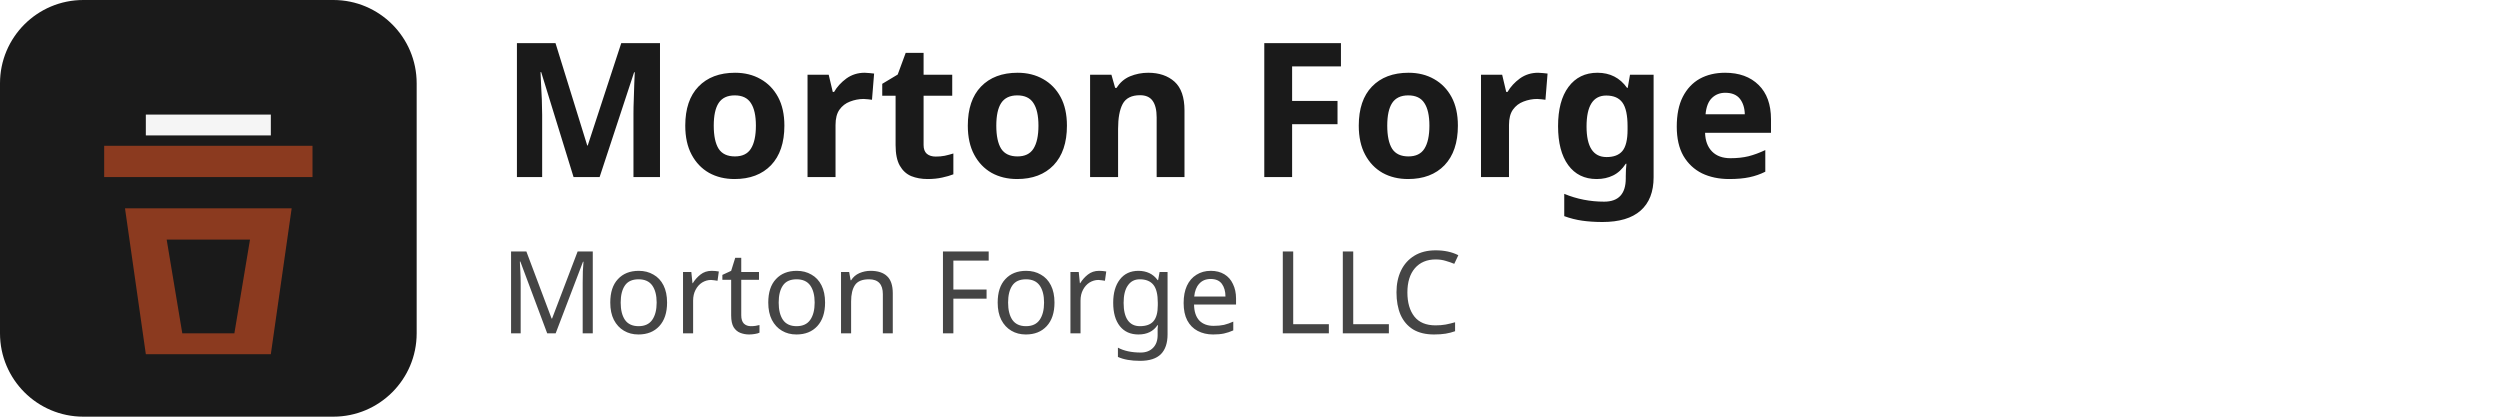
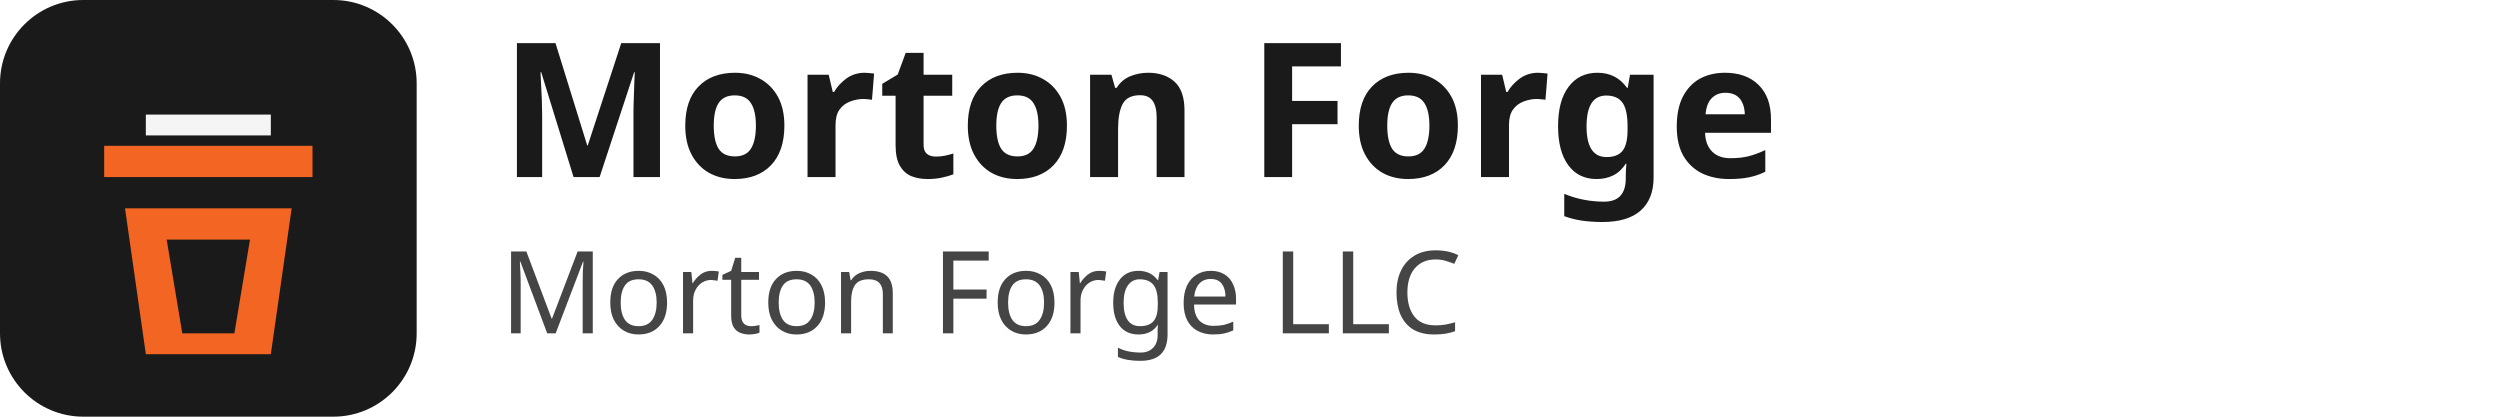
<svg xmlns="http://www.w3.org/2000/svg" viewBox="0 0 240 40" role="img" aria-labelledby="logoTitle">
  <g fill="none">
    <rect width="40" height="40" rx="8" fill="#1a1a1a" />
-     <path fill="#8b3a1f" d="M10 14h20v3H10v-3zm2 6h16l-2 14H14L12 20zm4 3 1.5 9h5L24 23h-8z" />
+     <path fill="#f26522" d="M10 14h20v3H10v-3zm2 6h16l-2 14H14L12 20zm4 3 1.5 9h5L24 23h-8z" />
    <path fill="#f5f5f5" d="M14 11h12v2H14v-2z" />
  </g>
  <text x="48" y="17" font-family="system-ui,Segoe UI,sans-serif" font-size="18" font-weight="700" fill="#1a1a1a">Morton Forge</text>
  <text x="48" y="32" font-family="system-ui,Segoe UI,sans-serif" font-size="11" fill="#454545">Morton Forge LLC</text>
</svg>
